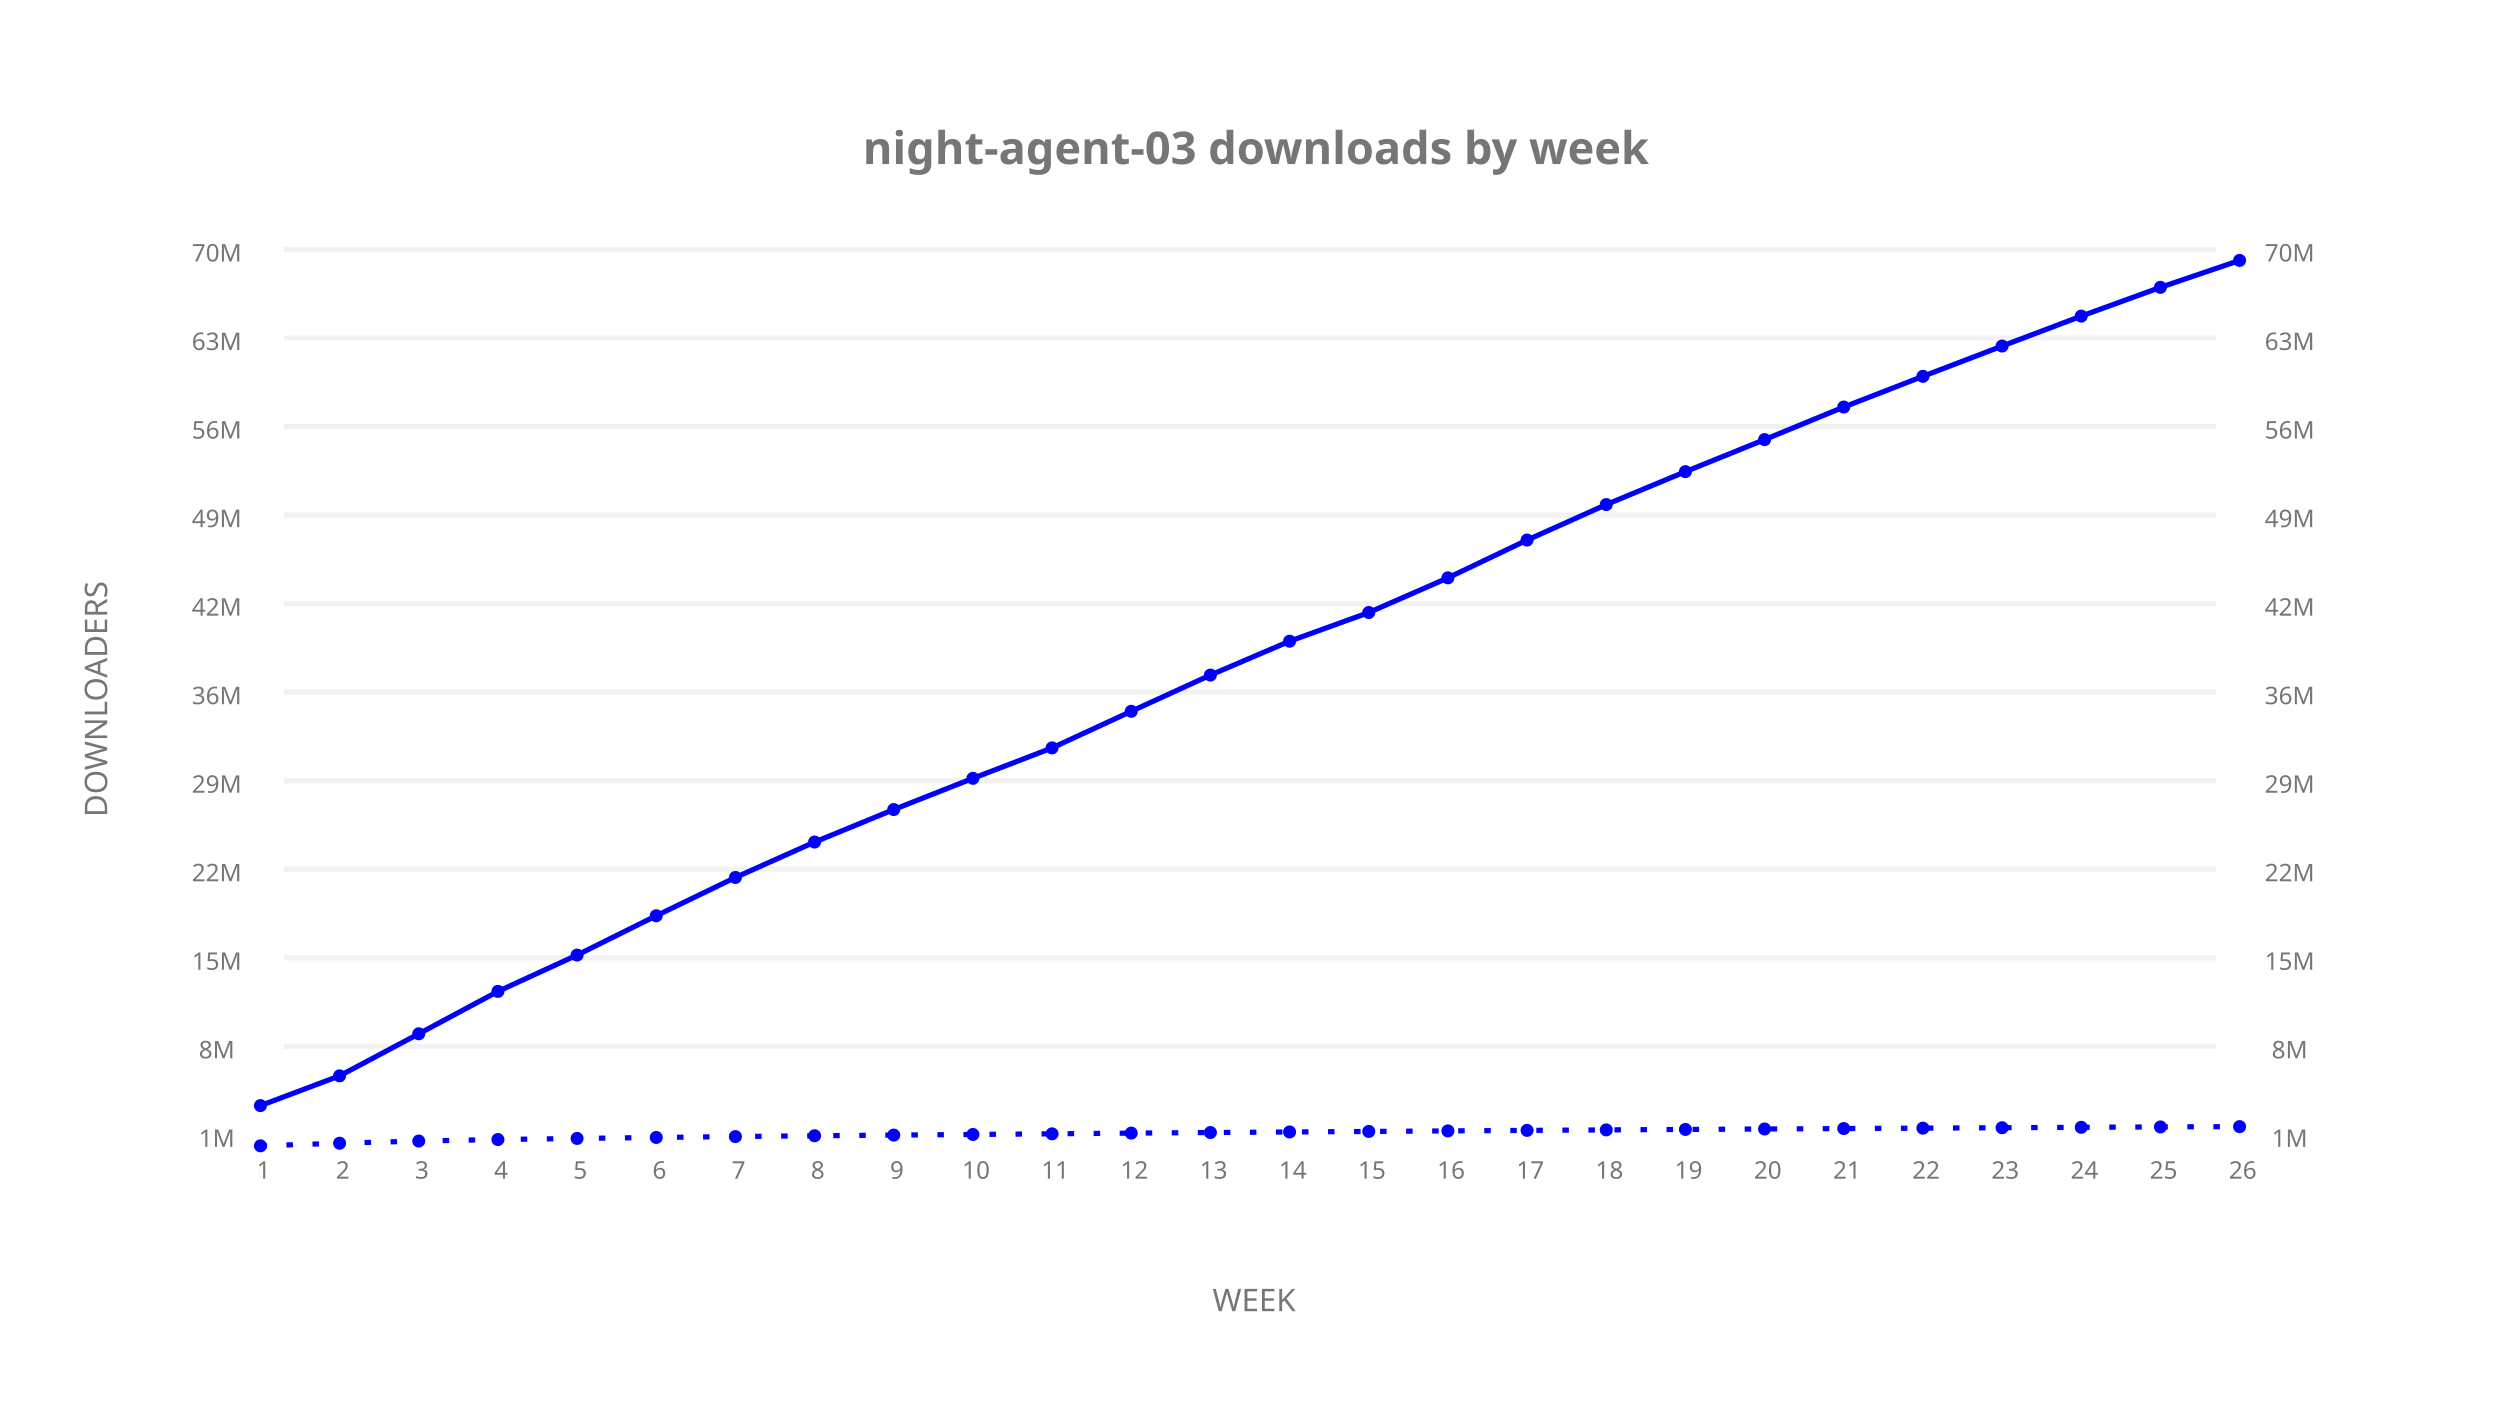
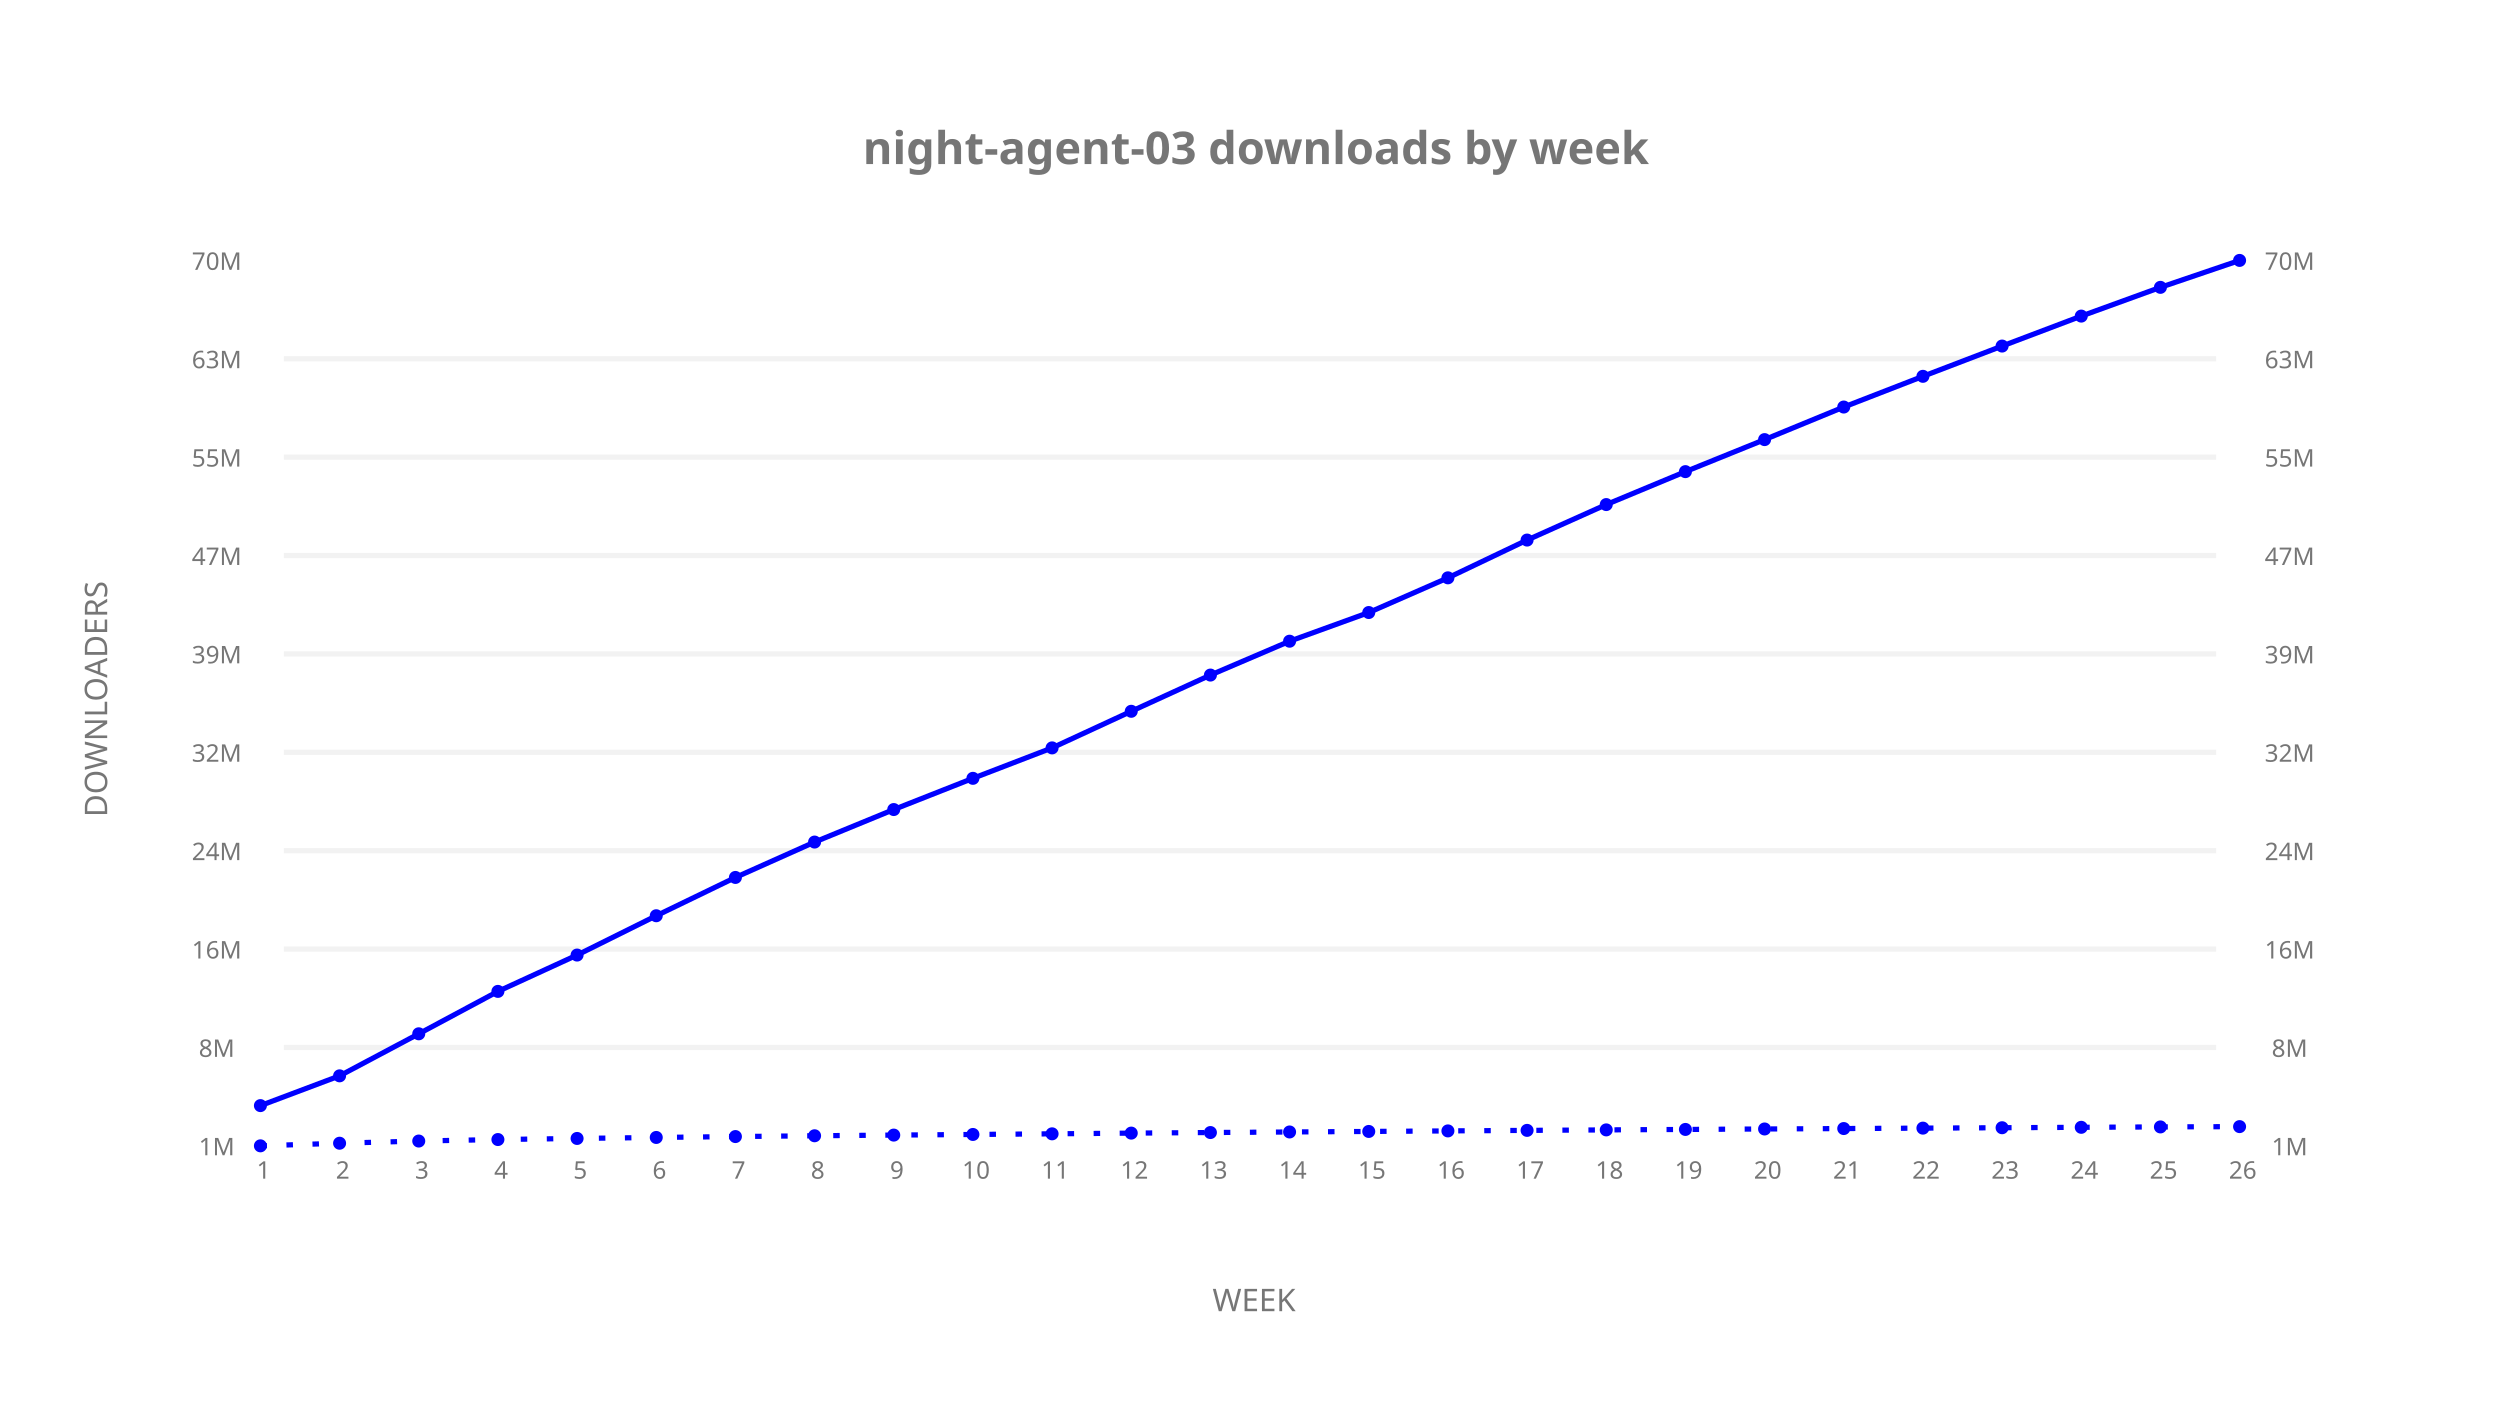
<svg xmlns="http://www.w3.org/2000/svg" xml:space="preserve" id="night-agent-03-downloads-by-week-night-agent-03-week" x="0px" y="0px" width="1920px" height="1080px" viewBox="0 0 1920 1080" enable-background="new 0 0 1920 1080" role="img">
  <g id="annotations">
    <text x="960" y="126" font-family="Atkinson Hyperlegible" font-size="26pt" text-anchor="middle" text-align="center" font-weight="600" font-style="normal" style="fill:rgb(118,118,118); fill-opacity:1; stroke:rgb(118,118,118); stroke-opacity:0; stroke-width:0.5"> night-agent-03 downloads by week</text>
    <g id="axes-lines">
      <text x="960" y="1007" font-family="Atkinson Hyperlegible" font-size="18pt" text-anchor="middle" text-align="center" font-weight="500" font-style="normal" style="fill:rgb(118,118,118); fill-opacity:1; stroke:rgb(118,118,118); stroke-opacity:0; stroke-width:0.5"> WEEK</text>
      <text x="73" y="540" font-family="Atkinson Hyperlegible" font-size="18pt" text-anchor="middle" text-align="center" dominant-baseline="central" font-weight="500" font-style="normal" style="fill:rgb(118,118,118); fill-opacity:1; stroke:rgb(118,118,118); stroke-opacity:0; stroke-width:0.5" transform="rotate(-90,73,540)"> DOWNLOADERS</text>
    </g>
    <g id="tic-y-label-lines">
-       <line x1="218" y1="803.568" x2="1702" y2="803.568" style="fill:rgb(0,0,255); fill-opacity:0; stroke:rgb(242,242,242); stroke-opacity:1; stroke-width:4" />
-       <line x1="218" y1="735.568" x2="1702" y2="735.568" style="fill:rgb(0,0,255); fill-opacity:0; stroke:rgb(242,242,242); stroke-opacity:1; stroke-width:4" />
-       <line x1="218" y1="667.568" x2="1702" y2="667.568" style="fill:rgb(0,0,255); fill-opacity:0; stroke:rgb(242,242,242); stroke-opacity:1; stroke-width:4" />
-       <line x1="218" y1="599.568" x2="1702" y2="599.568" style="fill:rgb(0,0,255); fill-opacity:0; stroke:rgb(242,242,242); stroke-opacity:1; stroke-width:4" />
-       <line x1="218" y1="531.568" x2="1702" y2="531.568" style="fill:rgb(0,0,255); fill-opacity:0; stroke:rgb(242,242,242); stroke-opacity:1; stroke-width:4" />
-       <line x1="218" y1="463.568" x2="1702" y2="463.568" style="fill:rgb(0,0,255); fill-opacity:0; stroke:rgb(242,242,242); stroke-opacity:1; stroke-width:4" />
-       <line x1="218" y1="395.568" x2="1702" y2="395.568" style="fill:rgb(0,0,255); fill-opacity:0; stroke:rgb(242,242,242); stroke-opacity:1; stroke-width:4" />
-       <line x1="218" y1="327.568" x2="1702" y2="327.568" style="fill:rgb(0,0,255); fill-opacity:0; stroke:rgb(242,242,242); stroke-opacity:1; stroke-width:4" />
-       <line x1="218" y1="259.568" x2="1702" y2="259.568" style="fill:rgb(0,0,255); fill-opacity:0; stroke:rgb(242,242,242); stroke-opacity:1; stroke-width:4" />
-       <line x1="218" y1="191.568" x2="1702" y2="191.568" style="fill:rgb(0,0,255); fill-opacity:0; stroke:rgb(242,242,242); stroke-opacity:1; stroke-width:4" />
+       <line x1="218" y1="804.444" x2="1702" y2="804.444" style="fill:rgb(0,0,255); fill-opacity:0; stroke:rgb(242,242,242); stroke-opacity:1; stroke-width:4" />
+       <line x1="218" y1="728.889" x2="1702" y2="728.889" style="fill:rgb(0,0,255); fill-opacity:0; stroke:rgb(242,242,242); stroke-opacity:1; stroke-width:4" />
+       <line x1="218" y1="653.333" x2="1702" y2="653.333" style="fill:rgb(0,0,255); fill-opacity:0; stroke:rgb(242,242,242); stroke-opacity:1; stroke-width:4" />
+       <line x1="218" y1="577.778" x2="1702" y2="577.778" style="fill:rgb(0,0,255); fill-opacity:0; stroke:rgb(242,242,242); stroke-opacity:1; stroke-width:4" />
+       <line x1="218" y1="502.222" x2="1702" y2="502.222" style="fill:rgb(0,0,255); fill-opacity:0; stroke:rgb(242,242,242); stroke-opacity:1; stroke-width:4" />
+       <line x1="218" y1="426.667" x2="1702" y2="426.667" style="fill:rgb(0,0,255); fill-opacity:0; stroke:rgb(242,242,242); stroke-opacity:1; stroke-width:4" />
+       <line x1="218" y1="351.111" x2="1702" y2="351.111" style="fill:rgb(0,0,255); fill-opacity:0; stroke:rgb(242,242,242); stroke-opacity:1; stroke-width:4" />
+       <line x1="218" y1="275.556" x2="1702" y2="275.556" style="fill:rgb(0,0,255); fill-opacity:0; stroke:rgb(242,242,242); stroke-opacity:1; stroke-width:4" />
    </g>
    <g id="tic-x-labels">
      <text x="200" y="898" font-family="Atkinson Hyperlegible" font-size="14pt" text-anchor="middle" text-align="center" dominant-baseline="central" font-weight="400" font-style="normal" style="fill:rgb(118,118,118); fill-opacity:1; stroke:rgb(118,118,118); stroke-opacity:0; stroke-width:0.5"> 1</text>
      <text x="260.8" y="898" font-family="Atkinson Hyperlegible" font-size="14pt" text-anchor="middle" text-align="center" dominant-baseline="central" font-weight="400" font-style="normal" style="fill:rgb(118,118,118); fill-opacity:1; stroke:rgb(118,118,118); stroke-opacity:0; stroke-width:0.5"> 2</text>
      <text x="321.6" y="898" font-family="Atkinson Hyperlegible" font-size="14pt" text-anchor="middle" text-align="center" dominant-baseline="central" font-weight="400" font-style="normal" style="fill:rgb(118,118,118); fill-opacity:1; stroke:rgb(118,118,118); stroke-opacity:0; stroke-width:0.5"> 3</text>
      <text x="382.4" y="898" font-family="Atkinson Hyperlegible" font-size="14pt" text-anchor="middle" text-align="center" dominant-baseline="central" font-weight="400" font-style="normal" style="fill:rgb(118,118,118); fill-opacity:1; stroke:rgb(118,118,118); stroke-opacity:0; stroke-width:0.5"> 4</text>
      <text x="443.2" y="898" font-family="Atkinson Hyperlegible" font-size="14pt" text-anchor="middle" text-align="center" dominant-baseline="central" font-weight="400" font-style="normal" style="fill:rgb(118,118,118); fill-opacity:1; stroke:rgb(118,118,118); stroke-opacity:0; stroke-width:0.5"> 5</text>
      <text x="504" y="898" font-family="Atkinson Hyperlegible" font-size="14pt" text-anchor="middle" text-align="center" dominant-baseline="central" font-weight="400" font-style="normal" style="fill:rgb(118,118,118); fill-opacity:1; stroke:rgb(118,118,118); stroke-opacity:0; stroke-width:0.5"> 6</text>
      <text x="564.8" y="898" font-family="Atkinson Hyperlegible" font-size="14pt" text-anchor="middle" text-align="center" dominant-baseline="central" font-weight="400" font-style="normal" style="fill:rgb(118,118,118); fill-opacity:1; stroke:rgb(118,118,118); stroke-opacity:0; stroke-width:0.5"> 7</text>
      <text x="625.6" y="898" font-family="Atkinson Hyperlegible" font-size="14pt" text-anchor="middle" text-align="center" dominant-baseline="central" font-weight="400" font-style="normal" style="fill:rgb(118,118,118); fill-opacity:1; stroke:rgb(118,118,118); stroke-opacity:0; stroke-width:0.5"> 8</text>
      <text x="686.4" y="898" font-family="Atkinson Hyperlegible" font-size="14pt" text-anchor="middle" text-align="center" dominant-baseline="central" font-weight="400" font-style="normal" style="fill:rgb(118,118,118); fill-opacity:1; stroke:rgb(118,118,118); stroke-opacity:0; stroke-width:0.5"> 9</text>
      <text x="747.2" y="898" font-family="Atkinson Hyperlegible" font-size="14pt" text-anchor="middle" text-align="center" dominant-baseline="central" font-weight="400" font-style="normal" style="fill:rgb(118,118,118); fill-opacity:1; stroke:rgb(118,118,118); stroke-opacity:0; stroke-width:0.5"> 10</text>
      <text x="808" y="898" font-family="Atkinson Hyperlegible" font-size="14pt" text-anchor="middle" text-align="center" dominant-baseline="central" font-weight="400" font-style="normal" style="fill:rgb(118,118,118); fill-opacity:1; stroke:rgb(118,118,118); stroke-opacity:0; stroke-width:0.5"> 11</text>
      <text x="868.8" y="898" font-family="Atkinson Hyperlegible" font-size="14pt" text-anchor="middle" text-align="center" dominant-baseline="central" font-weight="400" font-style="normal" style="fill:rgb(118,118,118); fill-opacity:1; stroke:rgb(118,118,118); stroke-opacity:0; stroke-width:0.5"> 12</text>
      <text x="929.6" y="898" font-family="Atkinson Hyperlegible" font-size="14pt" text-anchor="middle" text-align="center" dominant-baseline="central" font-weight="400" font-style="normal" style="fill:rgb(118,118,118); fill-opacity:1; stroke:rgb(118,118,118); stroke-opacity:0; stroke-width:0.5"> 13</text>
      <text x="990.4" y="898" font-family="Atkinson Hyperlegible" font-size="14pt" text-anchor="middle" text-align="center" dominant-baseline="central" font-weight="400" font-style="normal" style="fill:rgb(118,118,118); fill-opacity:1; stroke:rgb(118,118,118); stroke-opacity:0; stroke-width:0.5"> 14</text>
      <text x="1051.2" y="898" font-family="Atkinson Hyperlegible" font-size="14pt" text-anchor="middle" text-align="center" dominant-baseline="central" font-weight="400" font-style="normal" style="fill:rgb(118,118,118); fill-opacity:1; stroke:rgb(118,118,118); stroke-opacity:0; stroke-width:0.5"> 15</text>
      <text x="1112" y="898" font-family="Atkinson Hyperlegible" font-size="14pt" text-anchor="middle" text-align="center" dominant-baseline="central" font-weight="400" font-style="normal" style="fill:rgb(118,118,118); fill-opacity:1; stroke:rgb(118,118,118); stroke-opacity:0; stroke-width:0.5"> 16</text>
      <text x="1172.8" y="898" font-family="Atkinson Hyperlegible" font-size="14pt" text-anchor="middle" text-align="center" dominant-baseline="central" font-weight="400" font-style="normal" style="fill:rgb(118,118,118); fill-opacity:1; stroke:rgb(118,118,118); stroke-opacity:0; stroke-width:0.5"> 17</text>
      <text x="1233.6" y="898" font-family="Atkinson Hyperlegible" font-size="14pt" text-anchor="middle" text-align="center" dominant-baseline="central" font-weight="400" font-style="normal" style="fill:rgb(118,118,118); fill-opacity:1; stroke:rgb(118,118,118); stroke-opacity:0; stroke-width:0.5"> 18</text>
      <text x="1294.4" y="898" font-family="Atkinson Hyperlegible" font-size="14pt" text-anchor="middle" text-align="center" dominant-baseline="central" font-weight="400" font-style="normal" style="fill:rgb(118,118,118); fill-opacity:1; stroke:rgb(118,118,118); stroke-opacity:0; stroke-width:0.5"> 19</text>
      <text x="1355.2" y="898" font-family="Atkinson Hyperlegible" font-size="14pt" text-anchor="middle" text-align="center" dominant-baseline="central" font-weight="400" font-style="normal" style="fill:rgb(118,118,118); fill-opacity:1; stroke:rgb(118,118,118); stroke-opacity:0; stroke-width:0.5"> 20</text>
      <text x="1416" y="898" font-family="Atkinson Hyperlegible" font-size="14pt" text-anchor="middle" text-align="center" dominant-baseline="central" font-weight="400" font-style="normal" style="fill:rgb(118,118,118); fill-opacity:1; stroke:rgb(118,118,118); stroke-opacity:0; stroke-width:0.5"> 21</text>
      <text x="1476.8" y="898" font-family="Atkinson Hyperlegible" font-size="14pt" text-anchor="middle" text-align="center" dominant-baseline="central" font-weight="400" font-style="normal" style="fill:rgb(118,118,118); fill-opacity:1; stroke:rgb(118,118,118); stroke-opacity:0; stroke-width:0.5"> 22</text>
      <text x="1537.6" y="898" font-family="Atkinson Hyperlegible" font-size="14pt" text-anchor="middle" text-align="center" dominant-baseline="central" font-weight="400" font-style="normal" style="fill:rgb(118,118,118); fill-opacity:1; stroke:rgb(118,118,118); stroke-opacity:0; stroke-width:0.5"> 23</text>
      <text x="1598.4" y="898" font-family="Atkinson Hyperlegible" font-size="14pt" text-anchor="middle" text-align="center" dominant-baseline="central" font-weight="400" font-style="normal" style="fill:rgb(118,118,118); fill-opacity:1; stroke:rgb(118,118,118); stroke-opacity:0; stroke-width:0.5"> 24</text>
      <text x="1659.2" y="898" font-family="Atkinson Hyperlegible" font-size="14pt" text-anchor="middle" text-align="center" dominant-baseline="central" font-weight="400" font-style="normal" style="fill:rgb(118,118,118); fill-opacity:1; stroke:rgb(118,118,118); stroke-opacity:0; stroke-width:0.5"> 25</text>
      <text x="1720" y="898" font-family="Atkinson Hyperlegible" font-size="14pt" text-anchor="middle" text-align="center" dominant-baseline="central" font-weight="400" font-style="normal" style="fill:rgb(118,118,118); fill-opacity:1; stroke:rgb(118,118,118); stroke-opacity:0; stroke-width:0.5"> 26</text>
    </g>
    <g id="tic-y-labels">
-       <text x="164" y="873.568" font-family="Atkinson Hyperlegible" font-size="14pt" text-anchor="middle" text-align="center" dominant-baseline="central" font-weight="400" font-style="normal" style="fill:rgb(118,118,118); fill-opacity:1; stroke:rgb(118,118,118); stroke-opacity:0; stroke-width:0.5"> 1M</text>
-       <text x="1756" y="873.568" font-family="Atkinson Hyperlegible" font-size="14pt" text-anchor="middle" text-align="center" dominant-baseline="central" font-weight="400" font-style="normal" style="fill:rgb(118,118,118); fill-opacity:1; stroke:rgb(118,118,118); stroke-opacity:0; stroke-width:0.5"> 1M</text>
-       <text x="164" y="805.568" font-family="Atkinson Hyperlegible" font-size="14pt" text-anchor="middle" text-align="center" dominant-baseline="central" font-weight="400" font-style="normal" style="fill:rgb(118,118,118); fill-opacity:1; stroke:rgb(118,118,118); stroke-opacity:0; stroke-width:0.5"> 8M</text>
-       <text x="1756" y="805.568" font-family="Atkinson Hyperlegible" font-size="14pt" text-anchor="middle" text-align="center" dominant-baseline="central" font-weight="400" font-style="normal" style="fill:rgb(118,118,118); fill-opacity:1; stroke:rgb(118,118,118); stroke-opacity:0; stroke-width:0.5"> 8M</text>
-       <text x="164" y="737.568" font-family="Atkinson Hyperlegible" font-size="14pt" text-anchor="middle" text-align="center" dominant-baseline="central" font-weight="400" font-style="normal" style="fill:rgb(118,118,118); fill-opacity:1; stroke:rgb(118,118,118); stroke-opacity:0; stroke-width:0.5"> 15M</text>
-       <text x="1756" y="737.568" font-family="Atkinson Hyperlegible" font-size="14pt" text-anchor="middle" text-align="center" dominant-baseline="central" font-weight="400" font-style="normal" style="fill:rgb(118,118,118); fill-opacity:1; stroke:rgb(118,118,118); stroke-opacity:0; stroke-width:0.5"> 15M</text>
-       <text x="164" y="669.568" font-family="Atkinson Hyperlegible" font-size="14pt" text-anchor="middle" text-align="center" dominant-baseline="central" font-weight="400" font-style="normal" style="fill:rgb(118,118,118); fill-opacity:1; stroke:rgb(118,118,118); stroke-opacity:0; stroke-width:0.5"> 22M</text>
-       <text x="1756" y="669.568" font-family="Atkinson Hyperlegible" font-size="14pt" text-anchor="middle" text-align="center" dominant-baseline="central" font-weight="400" font-style="normal" style="fill:rgb(118,118,118); fill-opacity:1; stroke:rgb(118,118,118); stroke-opacity:0; stroke-width:0.5"> 22M</text>
-       <text x="164" y="601.568" font-family="Atkinson Hyperlegible" font-size="14pt" text-anchor="middle" text-align="center" dominant-baseline="central" font-weight="400" font-style="normal" style="fill:rgb(118,118,118); fill-opacity:1; stroke:rgb(118,118,118); stroke-opacity:0; stroke-width:0.5"> 29M</text>
-       <text x="1756" y="601.568" font-family="Atkinson Hyperlegible" font-size="14pt" text-anchor="middle" text-align="center" dominant-baseline="central" font-weight="400" font-style="normal" style="fill:rgb(118,118,118); fill-opacity:1; stroke:rgb(118,118,118); stroke-opacity:0; stroke-width:0.5"> 29M</text>
-       <text x="164" y="533.568" font-family="Atkinson Hyperlegible" font-size="14pt" text-anchor="middle" text-align="center" dominant-baseline="central" font-weight="400" font-style="normal" style="fill:rgb(118,118,118); fill-opacity:1; stroke:rgb(118,118,118); stroke-opacity:0; stroke-width:0.5"> 36M</text>
-       <text x="1756" y="533.568" font-family="Atkinson Hyperlegible" font-size="14pt" text-anchor="middle" text-align="center" dominant-baseline="central" font-weight="400" font-style="normal" style="fill:rgb(118,118,118); fill-opacity:1; stroke:rgb(118,118,118); stroke-opacity:0; stroke-width:0.5"> 36M</text>
-       <text x="164" y="465.568" font-family="Atkinson Hyperlegible" font-size="14pt" text-anchor="middle" text-align="center" dominant-baseline="central" font-weight="400" font-style="normal" style="fill:rgb(118,118,118); fill-opacity:1; stroke:rgb(118,118,118); stroke-opacity:0; stroke-width:0.5"> 42M</text>
-       <text x="1756" y="465.568" font-family="Atkinson Hyperlegible" font-size="14pt" text-anchor="middle" text-align="center" dominant-baseline="central" font-weight="400" font-style="normal" style="fill:rgb(118,118,118); fill-opacity:1; stroke:rgb(118,118,118); stroke-opacity:0; stroke-width:0.5"> 42M</text>
-       <text x="164" y="397.568" font-family="Atkinson Hyperlegible" font-size="14pt" text-anchor="middle" text-align="center" dominant-baseline="central" font-weight="400" font-style="normal" style="fill:rgb(118,118,118); fill-opacity:1; stroke:rgb(118,118,118); stroke-opacity:0; stroke-width:0.5"> 49M</text>
-       <text x="1756" y="397.568" font-family="Atkinson Hyperlegible" font-size="14pt" text-anchor="middle" text-align="center" dominant-baseline="central" font-weight="400" font-style="normal" style="fill:rgb(118,118,118); fill-opacity:1; stroke:rgb(118,118,118); stroke-opacity:0; stroke-width:0.5"> 49M</text>
-       <text x="164" y="329.568" font-family="Atkinson Hyperlegible" font-size="14pt" text-anchor="middle" text-align="center" dominant-baseline="central" font-weight="400" font-style="normal" style="fill:rgb(118,118,118); fill-opacity:1; stroke:rgb(118,118,118); stroke-opacity:0; stroke-width:0.5"> 56M</text>
-       <text x="1756" y="329.568" font-family="Atkinson Hyperlegible" font-size="14pt" text-anchor="middle" text-align="center" dominant-baseline="central" font-weight="400" font-style="normal" style="fill:rgb(118,118,118); fill-opacity:1; stroke:rgb(118,118,118); stroke-opacity:0; stroke-width:0.5"> 56M</text>
-       <text x="164" y="261.568" font-family="Atkinson Hyperlegible" font-size="14pt" text-anchor="middle" text-align="center" dominant-baseline="central" font-weight="400" font-style="normal" style="fill:rgb(118,118,118); fill-opacity:1; stroke:rgb(118,118,118); stroke-opacity:0; stroke-width:0.5"> 63M</text>
-       <text x="1756" y="261.568" font-family="Atkinson Hyperlegible" font-size="14pt" text-anchor="middle" text-align="center" dominant-baseline="central" font-weight="400" font-style="normal" style="fill:rgb(118,118,118); fill-opacity:1; stroke:rgb(118,118,118); stroke-opacity:0; stroke-width:0.5"> 63M</text>
-       <text x="164" y="193.568" font-family="Atkinson Hyperlegible" font-size="14pt" text-anchor="middle" text-align="center" dominant-baseline="central" font-weight="400" font-style="normal" style="fill:rgb(118,118,118); fill-opacity:1; stroke:rgb(118,118,118); stroke-opacity:0; stroke-width:0.5"> 70M</text>
-       <text x="1756" y="193.568" font-family="Atkinson Hyperlegible" font-size="14pt" text-anchor="middle" text-align="center" dominant-baseline="central" font-weight="400" font-style="normal" style="fill:rgb(118,118,118); fill-opacity:1; stroke:rgb(118,118,118); stroke-opacity:0; stroke-width:0.5"> 70M</text>
+       <text x="164" y="880" font-family="Atkinson Hyperlegible" font-size="14pt" text-anchor="middle" text-align="center" dominant-baseline="central" font-weight="400" font-style="normal" style="fill:rgb(118,118,118); fill-opacity:1; stroke:rgb(118,118,118); stroke-opacity:0; stroke-width:0.5"> 1M</text>
+       <text x="1756" y="880" font-family="Atkinson Hyperlegible" font-size="14pt" text-anchor="middle" text-align="center" dominant-baseline="central" font-weight="400" font-style="normal" style="fill:rgb(118,118,118); fill-opacity:1; stroke:rgb(118,118,118); stroke-opacity:0; stroke-width:0.5"> 1M</text>
+       <text x="164" y="804.444" font-family="Atkinson Hyperlegible" font-size="14pt" text-anchor="middle" text-align="center" dominant-baseline="central" font-weight="400" font-style="normal" style="fill:rgb(118,118,118); fill-opacity:1; stroke:rgb(118,118,118); stroke-opacity:0; stroke-width:0.5"> 8M</text>
+       <text x="1756" y="804.444" font-family="Atkinson Hyperlegible" font-size="14pt" text-anchor="middle" text-align="center" dominant-baseline="central" font-weight="400" font-style="normal" style="fill:rgb(118,118,118); fill-opacity:1; stroke:rgb(118,118,118); stroke-opacity:0; stroke-width:0.5"> 8M</text>
+       <text x="164" y="728.889" font-family="Atkinson Hyperlegible" font-size="14pt" text-anchor="middle" text-align="center" dominant-baseline="central" font-weight="400" font-style="normal" style="fill:rgb(118,118,118); fill-opacity:1; stroke:rgb(118,118,118); stroke-opacity:0; stroke-width:0.5"> 16M</text>
+       <text x="1756" y="728.889" font-family="Atkinson Hyperlegible" font-size="14pt" text-anchor="middle" text-align="center" dominant-baseline="central" font-weight="400" font-style="normal" style="fill:rgb(118,118,118); fill-opacity:1; stroke:rgb(118,118,118); stroke-opacity:0; stroke-width:0.5"> 16M</text>
+       <text x="164" y="653.333" font-family="Atkinson Hyperlegible" font-size="14pt" text-anchor="middle" text-align="center" dominant-baseline="central" font-weight="400" font-style="normal" style="fill:rgb(118,118,118); fill-opacity:1; stroke:rgb(118,118,118); stroke-opacity:0; stroke-width:0.5"> 24M</text>
+       <text x="1756" y="653.333" font-family="Atkinson Hyperlegible" font-size="14pt" text-anchor="middle" text-align="center" dominant-baseline="central" font-weight="400" font-style="normal" style="fill:rgb(118,118,118); fill-opacity:1; stroke:rgb(118,118,118); stroke-opacity:0; stroke-width:0.5"> 24M</text>
+       <text x="164" y="577.778" font-family="Atkinson Hyperlegible" font-size="14pt" text-anchor="middle" text-align="center" dominant-baseline="central" font-weight="400" font-style="normal" style="fill:rgb(118,118,118); fill-opacity:1; stroke:rgb(118,118,118); stroke-opacity:0; stroke-width:0.5"> 32M</text>
+       <text x="1756" y="577.778" font-family="Atkinson Hyperlegible" font-size="14pt" text-anchor="middle" text-align="center" dominant-baseline="central" font-weight="400" font-style="normal" style="fill:rgb(118,118,118); fill-opacity:1; stroke:rgb(118,118,118); stroke-opacity:0; stroke-width:0.5"> 32M</text>
+       <text x="164" y="502.222" font-family="Atkinson Hyperlegible" font-size="14pt" text-anchor="middle" text-align="center" dominant-baseline="central" font-weight="400" font-style="normal" style="fill:rgb(118,118,118); fill-opacity:1; stroke:rgb(118,118,118); stroke-opacity:0; stroke-width:0.5"> 39M</text>
+       <text x="1756" y="502.222" font-family="Atkinson Hyperlegible" font-size="14pt" text-anchor="middle" text-align="center" dominant-baseline="central" font-weight="400" font-style="normal" style="fill:rgb(118,118,118); fill-opacity:1; stroke:rgb(118,118,118); stroke-opacity:0; stroke-width:0.5"> 39M</text>
+       <text x="164" y="426.667" font-family="Atkinson Hyperlegible" font-size="14pt" text-anchor="middle" text-align="center" dominant-baseline="central" font-weight="400" font-style="normal" style="fill:rgb(118,118,118); fill-opacity:1; stroke:rgb(118,118,118); stroke-opacity:0; stroke-width:0.5"> 47M</text>
+       <text x="1756" y="426.667" font-family="Atkinson Hyperlegible" font-size="14pt" text-anchor="middle" text-align="center" dominant-baseline="central" font-weight="400" font-style="normal" style="fill:rgb(118,118,118); fill-opacity:1; stroke:rgb(118,118,118); stroke-opacity:0; stroke-width:0.5"> 47M</text>
+       <text x="164" y="351.111" font-family="Atkinson Hyperlegible" font-size="14pt" text-anchor="middle" text-align="center" dominant-baseline="central" font-weight="400" font-style="normal" style="fill:rgb(118,118,118); fill-opacity:1; stroke:rgb(118,118,118); stroke-opacity:0; stroke-width:0.5"> 55M</text>
+       <text x="1756" y="351.111" font-family="Atkinson Hyperlegible" font-size="14pt" text-anchor="middle" text-align="center" dominant-baseline="central" font-weight="400" font-style="normal" style="fill:rgb(118,118,118); fill-opacity:1; stroke:rgb(118,118,118); stroke-opacity:0; stroke-width:0.5"> 55M</text>
+       <text x="164" y="275.556" font-family="Atkinson Hyperlegible" font-size="14pt" text-anchor="middle" text-align="center" dominant-baseline="central" font-weight="400" font-style="normal" style="fill:rgb(118,118,118); fill-opacity:1; stroke:rgb(118,118,118); stroke-opacity:0; stroke-width:0.5"> 63M</text>
+       <text x="1756" y="275.556" font-family="Atkinson Hyperlegible" font-size="14pt" text-anchor="middle" text-align="center" dominant-baseline="central" font-weight="400" font-style="normal" style="fill:rgb(118,118,118); fill-opacity:1; stroke:rgb(118,118,118); stroke-opacity:0; stroke-width:0.5"> 63M</text>
+       <text x="164" y="200" font-family="Atkinson Hyperlegible" font-size="14pt" text-anchor="middle" text-align="center" dominant-baseline="central" font-weight="400" font-style="normal" style="fill:rgb(118,118,118); fill-opacity:1; stroke:rgb(118,118,118); stroke-opacity:0; stroke-width:0.5"> 70M</text>
+       <text x="1756" y="200" font-family="Atkinson Hyperlegible" font-size="14pt" text-anchor="middle" text-align="center" dominant-baseline="central" font-weight="400" font-style="normal" style="fill:rgb(118,118,118); fill-opacity:1; stroke:rgb(118,118,118); stroke-opacity:0; stroke-width:0.5"> 70M</text>
    </g>
  </g>
  <g id="polyline-night-agent-03 downloads by week">
    <polyline points="200,849.11 260.8,826.246 321.6,793.956 382.4,761.391 443.2,733.484 504,703.29 564.8,673.879 625.6,646.703 686.4,621.73 747.2,597.76 808,574.373 868.8,546.276 929.6,518.453 990.4,492.449 1051.2,470.42 1112,443.777 1172.8,414.767 1233.6,387.507 1294.4,362.215 1355.2,337.615 1416,312.606 1476.8,289.019 1537.6,265.772 1598.4,242.762 1659.2,220.683 1720,200 " style="fill:rgb(0,0,255); fill-opacity:0; stroke:rgb(0,0,255); stroke-opacity:1; stroke-width:4" />
  </g>
  <g id="markers-night-agent-03 downloads by week">
    <circle cx="200" cy="849.11" r="5" style="fill:rgb(0,0,255); fill-opacity:1; stroke:rgb(0,0,255); stroke-opacity:0; stroke-width:4">
</circle>
    <circle cx="260.8" cy="826.246" r="5" style="fill:rgb(0,0,255); fill-opacity:1; stroke:rgb(0,0,255); stroke-opacity:0; stroke-width:4">
</circle>
    <circle cx="321.6" cy="793.956" r="5" style="fill:rgb(0,0,255); fill-opacity:1; stroke:rgb(0,0,255); stroke-opacity:0; stroke-width:4">
</circle>
    <circle cx="382.4" cy="761.391" r="5" style="fill:rgb(0,0,255); fill-opacity:1; stroke:rgb(0,0,255); stroke-opacity:0; stroke-width:4">
</circle>
    <circle cx="443.2" cy="733.484" r="5" style="fill:rgb(0,0,255); fill-opacity:1; stroke:rgb(0,0,255); stroke-opacity:0; stroke-width:4">
</circle>
    <circle cx="504" cy="703.29" r="5" style="fill:rgb(0,0,255); fill-opacity:1; stroke:rgb(0,0,255); stroke-opacity:0; stroke-width:4">
</circle>
    <circle cx="564.8" cy="673.879" r="5" style="fill:rgb(0,0,255); fill-opacity:1; stroke:rgb(0,0,255); stroke-opacity:0; stroke-width:4">
</circle>
    <circle cx="625.6" cy="646.703" r="5" style="fill:rgb(0,0,255); fill-opacity:1; stroke:rgb(0,0,255); stroke-opacity:0; stroke-width:4">
</circle>
    <circle cx="686.4" cy="621.73" r="5" style="fill:rgb(0,0,255); fill-opacity:1; stroke:rgb(0,0,255); stroke-opacity:0; stroke-width:4">
</circle>
    <circle cx="747.2" cy="597.76" r="5" style="fill:rgb(0,0,255); fill-opacity:1; stroke:rgb(0,0,255); stroke-opacity:0; stroke-width:4">
</circle>
    <circle cx="808" cy="574.373" r="5" style="fill:rgb(0,0,255); fill-opacity:1; stroke:rgb(0,0,255); stroke-opacity:0; stroke-width:4">
</circle>
    <circle cx="868.8" cy="546.276" r="5" style="fill:rgb(0,0,255); fill-opacity:1; stroke:rgb(0,0,255); stroke-opacity:0; stroke-width:4">
</circle>
    <circle cx="929.6" cy="518.453" r="5" style="fill:rgb(0,0,255); fill-opacity:1; stroke:rgb(0,0,255); stroke-opacity:0; stroke-width:4">
</circle>
    <circle cx="990.4" cy="492.449" r="5" style="fill:rgb(0,0,255); fill-opacity:1; stroke:rgb(0,0,255); stroke-opacity:0; stroke-width:4">
</circle>
    <circle cx="1051.2" cy="470.42" r="5" style="fill:rgb(0,0,255); fill-opacity:1; stroke:rgb(0,0,255); stroke-opacity:0; stroke-width:4">
</circle>
    <circle cx="1112" cy="443.777" r="5" style="fill:rgb(0,0,255); fill-opacity:1; stroke:rgb(0,0,255); stroke-opacity:0; stroke-width:4">
</circle>
    <circle cx="1172.8" cy="414.767" r="5" style="fill:rgb(0,0,255); fill-opacity:1; stroke:rgb(0,0,255); stroke-opacity:0; stroke-width:4">
</circle>
    <circle cx="1233.6" cy="387.507" r="5" style="fill:rgb(0,0,255); fill-opacity:1; stroke:rgb(0,0,255); stroke-opacity:0; stroke-width:4">
</circle>
    <circle cx="1294.4" cy="362.215" r="5" style="fill:rgb(0,0,255); fill-opacity:1; stroke:rgb(0,0,255); stroke-opacity:0; stroke-width:4">
</circle>
    <circle cx="1355.2" cy="337.615" r="5" style="fill:rgb(0,0,255); fill-opacity:1; stroke:rgb(0,0,255); stroke-opacity:0; stroke-width:4">
</circle>
    <circle cx="1416" cy="312.606" r="5" style="fill:rgb(0,0,255); fill-opacity:1; stroke:rgb(0,0,255); stroke-opacity:0; stroke-width:4">
</circle>
    <circle cx="1476.8" cy="289.019" r="5" style="fill:rgb(0,0,255); fill-opacity:1; stroke:rgb(0,0,255); stroke-opacity:0; stroke-width:4">
</circle>
    <circle cx="1537.6" cy="265.772" r="5" style="fill:rgb(0,0,255); fill-opacity:1; stroke:rgb(0,0,255); stroke-opacity:0; stroke-width:4">
</circle>
    <circle cx="1598.4" cy="242.762" r="5" style="fill:rgb(0,0,255); fill-opacity:1; stroke:rgb(0,0,255); stroke-opacity:0; stroke-width:4">
</circle>
    <circle cx="1659.2" cy="220.683" r="5" style="fill:rgb(0,0,255); fill-opacity:1; stroke:rgb(0,0,255); stroke-opacity:0; stroke-width:4">
</circle>
    <circle cx="1720" cy="200" r="5" style="fill:rgb(0,0,255); fill-opacity:1; stroke:rgb(0,0,255); stroke-opacity:0; stroke-width:4">
</circle>
  </g>
  <g id="polyline-night-agent-03 downloads by week uploaders">
    <polyline points="200,880 260.8,877.999 321.6,876.321 382.4,875.166 443.2,874.332 504,873.569 564.8,872.88 625.6,872.266 686.4,871.753 747.2,871.266 808,870.782 868.8,870.231 929.6,869.79 990.4,869.356 1051.2,868.955 1112,868.539 1172.8,868.133 1233.6,867.758 1294.4,867.41 1355.2,867.059 1416,866.723 1476.8,866.409 1537.6,866.097 1598.4,865.777 1659.2,865.48 1720,865.238 " stroke-dasharray="5 15" style="fill:rgb(0,0,255); fill-opacity:0; stroke:rgb(0,0,255); stroke-opacity:1; stroke-width:4" />
  </g>
  <g id="markers-night-agent-03 downloads by week uploaders">
    <circle cx="200" cy="880" r="5" style="fill:rgb(0,0,255); fill-opacity:1; stroke:rgb(0,0,255); stroke-opacity:0; stroke-width:4">
</circle>
    <circle cx="260.8" cy="877.999" r="5" style="fill:rgb(0,0,255); fill-opacity:1; stroke:rgb(0,0,255); stroke-opacity:0; stroke-width:4">
</circle>
    <circle cx="321.6" cy="876.321" r="5" style="fill:rgb(0,0,255); fill-opacity:1; stroke:rgb(0,0,255); stroke-opacity:0; stroke-width:4">
</circle>
    <circle cx="382.4" cy="875.166" r="5" style="fill:rgb(0,0,255); fill-opacity:1; stroke:rgb(0,0,255); stroke-opacity:0; stroke-width:4">
</circle>
    <circle cx="443.2" cy="874.332" r="5" style="fill:rgb(0,0,255); fill-opacity:1; stroke:rgb(0,0,255); stroke-opacity:0; stroke-width:4">
</circle>
    <circle cx="504" cy="873.569" r="5" style="fill:rgb(0,0,255); fill-opacity:1; stroke:rgb(0,0,255); stroke-opacity:0; stroke-width:4">
</circle>
    <circle cx="564.8" cy="872.88" r="5" style="fill:rgb(0,0,255); fill-opacity:1; stroke:rgb(0,0,255); stroke-opacity:0; stroke-width:4">
</circle>
    <circle cx="625.6" cy="872.266" r="5" style="fill:rgb(0,0,255); fill-opacity:1; stroke:rgb(0,0,255); stroke-opacity:0; stroke-width:4">
</circle>
    <circle cx="686.4" cy="871.753" r="5" style="fill:rgb(0,0,255); fill-opacity:1; stroke:rgb(0,0,255); stroke-opacity:0; stroke-width:4">
</circle>
    <circle cx="747.2" cy="871.266" r="5" style="fill:rgb(0,0,255); fill-opacity:1; stroke:rgb(0,0,255); stroke-opacity:0; stroke-width:4">
</circle>
    <circle cx="808" cy="870.782" r="5" style="fill:rgb(0,0,255); fill-opacity:1; stroke:rgb(0,0,255); stroke-opacity:0; stroke-width:4">
</circle>
    <circle cx="868.8" cy="870.231" r="5" style="fill:rgb(0,0,255); fill-opacity:1; stroke:rgb(0,0,255); stroke-opacity:0; stroke-width:4">
</circle>
    <circle cx="929.6" cy="869.79" r="5" style="fill:rgb(0,0,255); fill-opacity:1; stroke:rgb(0,0,255); stroke-opacity:0; stroke-width:4">
</circle>
    <circle cx="990.4" cy="869.356" r="5" style="fill:rgb(0,0,255); fill-opacity:1; stroke:rgb(0,0,255); stroke-opacity:0; stroke-width:4">
</circle>
    <circle cx="1051.2" cy="868.955" r="5" style="fill:rgb(0,0,255); fill-opacity:1; stroke:rgb(0,0,255); stroke-opacity:0; stroke-width:4">
</circle>
    <circle cx="1112" cy="868.539" r="5" style="fill:rgb(0,0,255); fill-opacity:1; stroke:rgb(0,0,255); stroke-opacity:0; stroke-width:4">
</circle>
    <circle cx="1172.8" cy="868.133" r="5" style="fill:rgb(0,0,255); fill-opacity:1; stroke:rgb(0,0,255); stroke-opacity:0; stroke-width:4">
</circle>
    <circle cx="1233.6" cy="867.758" r="5" style="fill:rgb(0,0,255); fill-opacity:1; stroke:rgb(0,0,255); stroke-opacity:0; stroke-width:4">
</circle>
    <circle cx="1294.4" cy="867.41" r="5" style="fill:rgb(0,0,255); fill-opacity:1; stroke:rgb(0,0,255); stroke-opacity:0; stroke-width:4">
</circle>
    <circle cx="1355.2" cy="867.059" r="5" style="fill:rgb(0,0,255); fill-opacity:1; stroke:rgb(0,0,255); stroke-opacity:0; stroke-width:4">
</circle>
    <circle cx="1416" cy="866.723" r="5" style="fill:rgb(0,0,255); fill-opacity:1; stroke:rgb(0,0,255); stroke-opacity:0; stroke-width:4">
</circle>
    <circle cx="1476.8" cy="866.409" r="5" style="fill:rgb(0,0,255); fill-opacity:1; stroke:rgb(0,0,255); stroke-opacity:0; stroke-width:4">
</circle>
    <circle cx="1537.6" cy="866.097" r="5" style="fill:rgb(0,0,255); fill-opacity:1; stroke:rgb(0,0,255); stroke-opacity:0; stroke-width:4">
</circle>
    <circle cx="1598.4" cy="865.777" r="5" style="fill:rgb(0,0,255); fill-opacity:1; stroke:rgb(0,0,255); stroke-opacity:0; stroke-width:4">
</circle>
    <circle cx="1659.2" cy="865.48" r="5" style="fill:rgb(0,0,255); fill-opacity:1; stroke:rgb(0,0,255); stroke-opacity:0; stroke-width:4">
</circle>
    <circle cx="1720" cy="865.238" r="5" style="fill:rgb(0,0,255); fill-opacity:1; stroke:rgb(0,0,255); stroke-opacity:0; stroke-width:4">
</circle>
  </g>
</svg>
